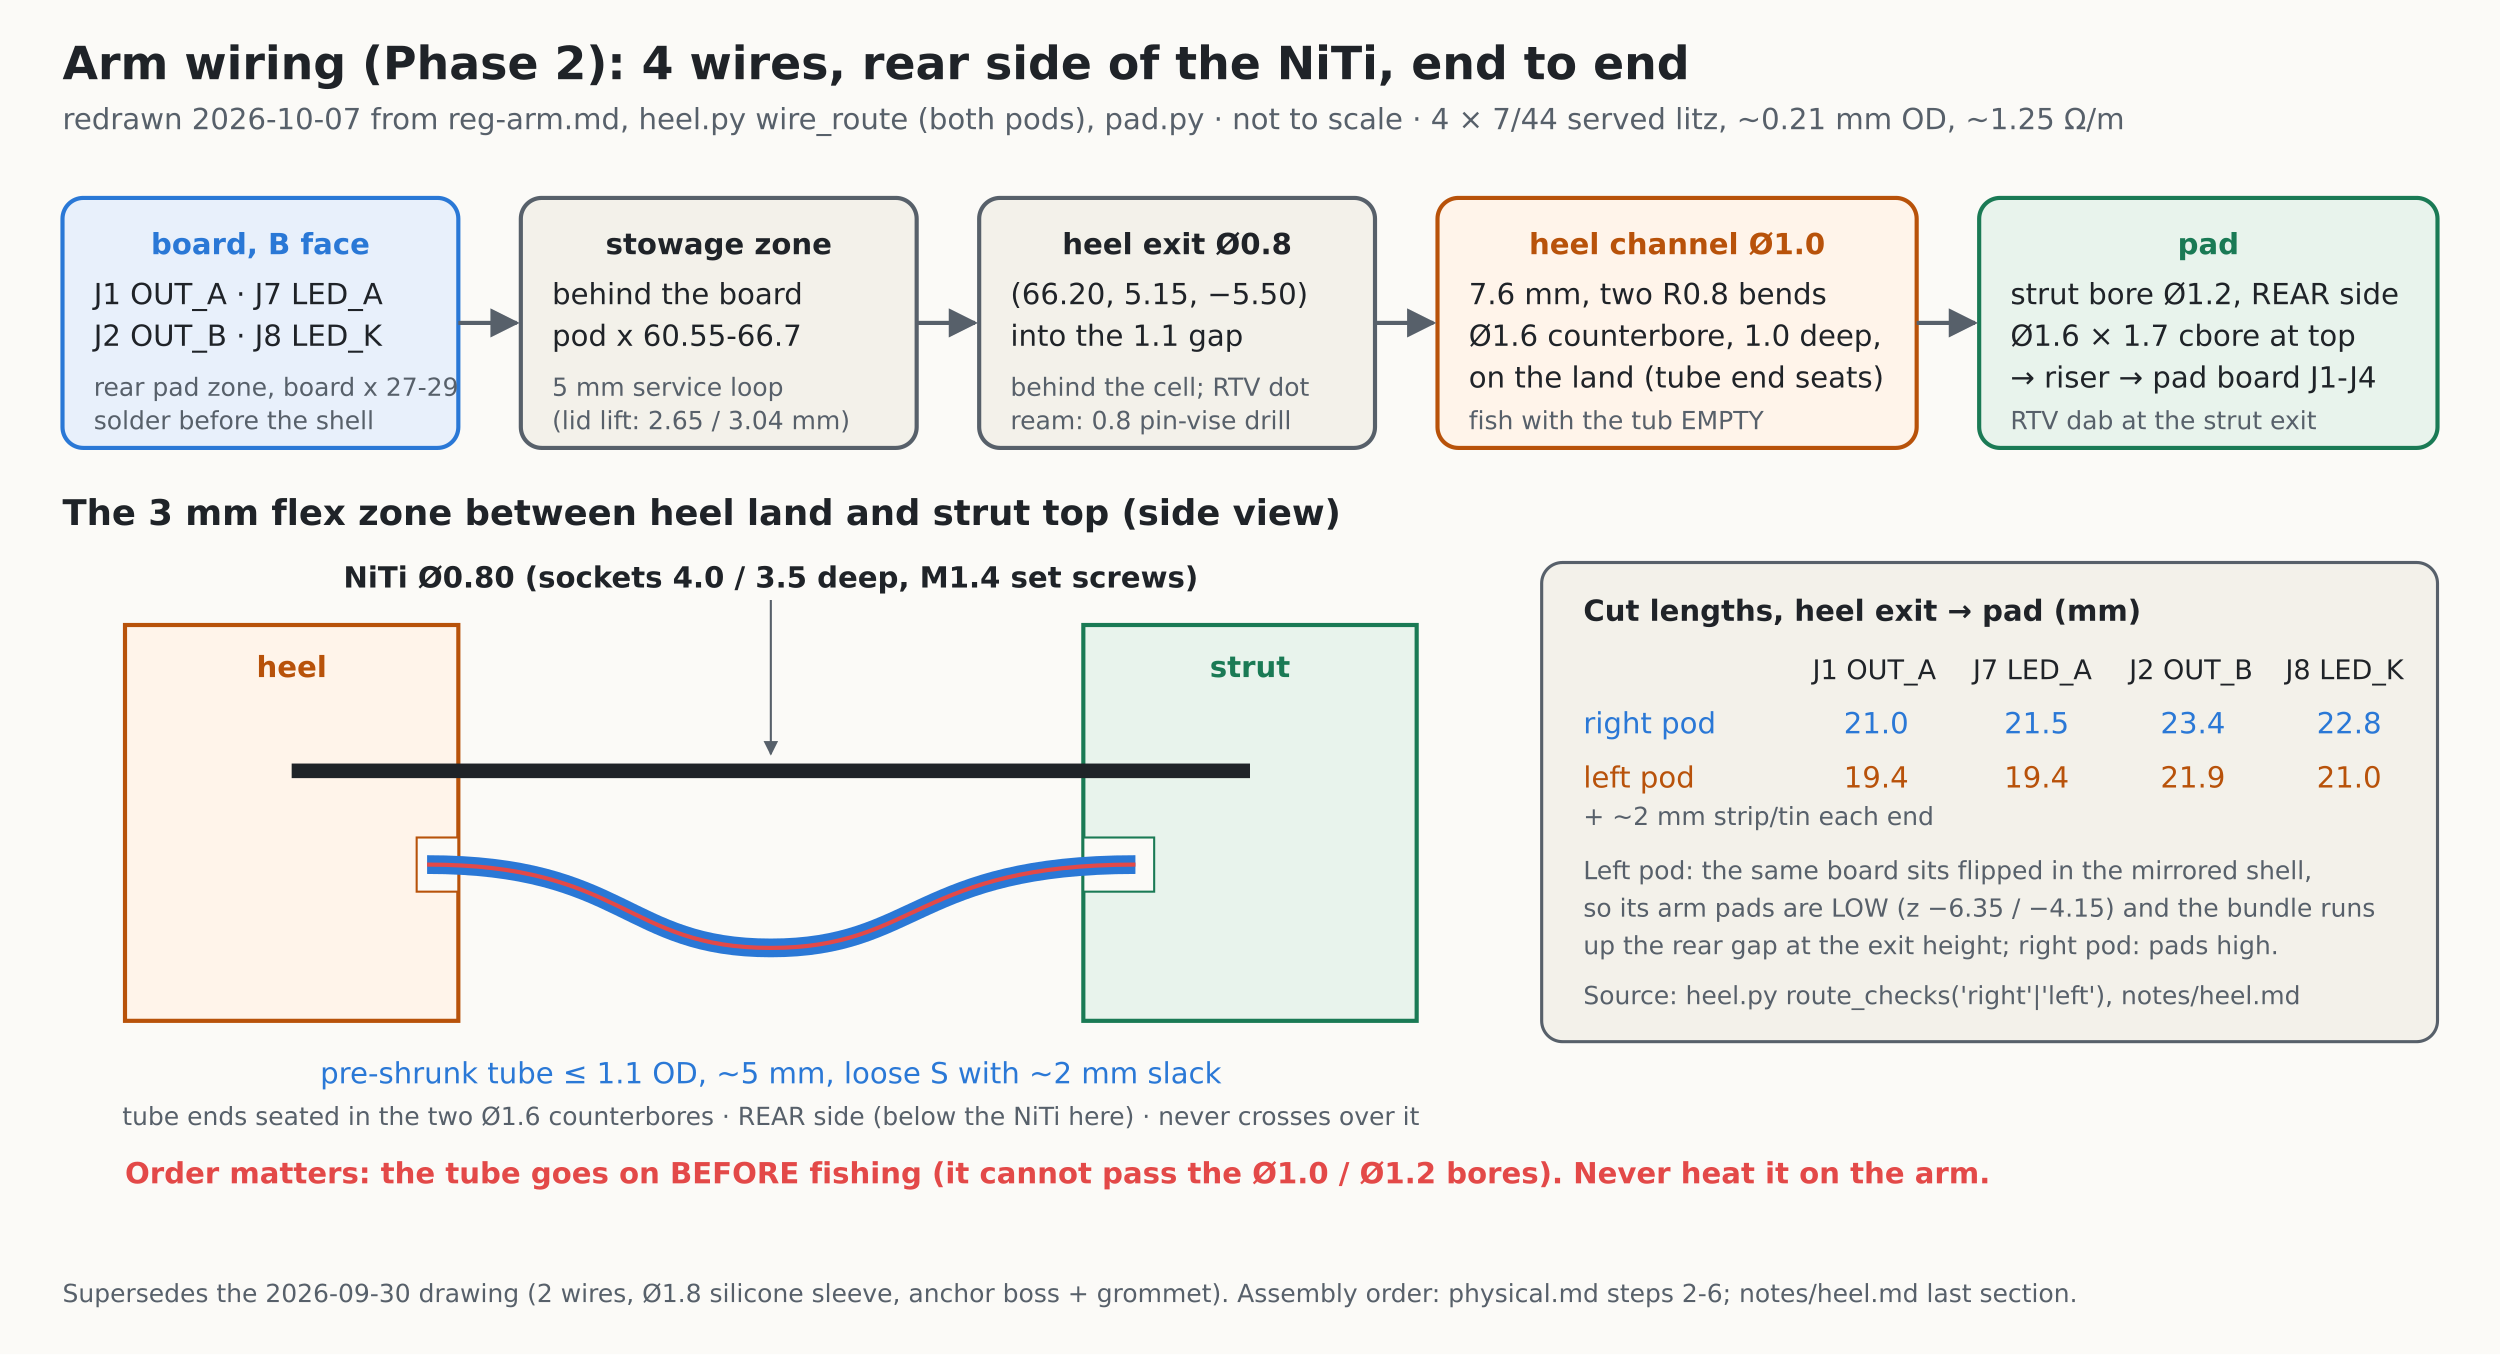
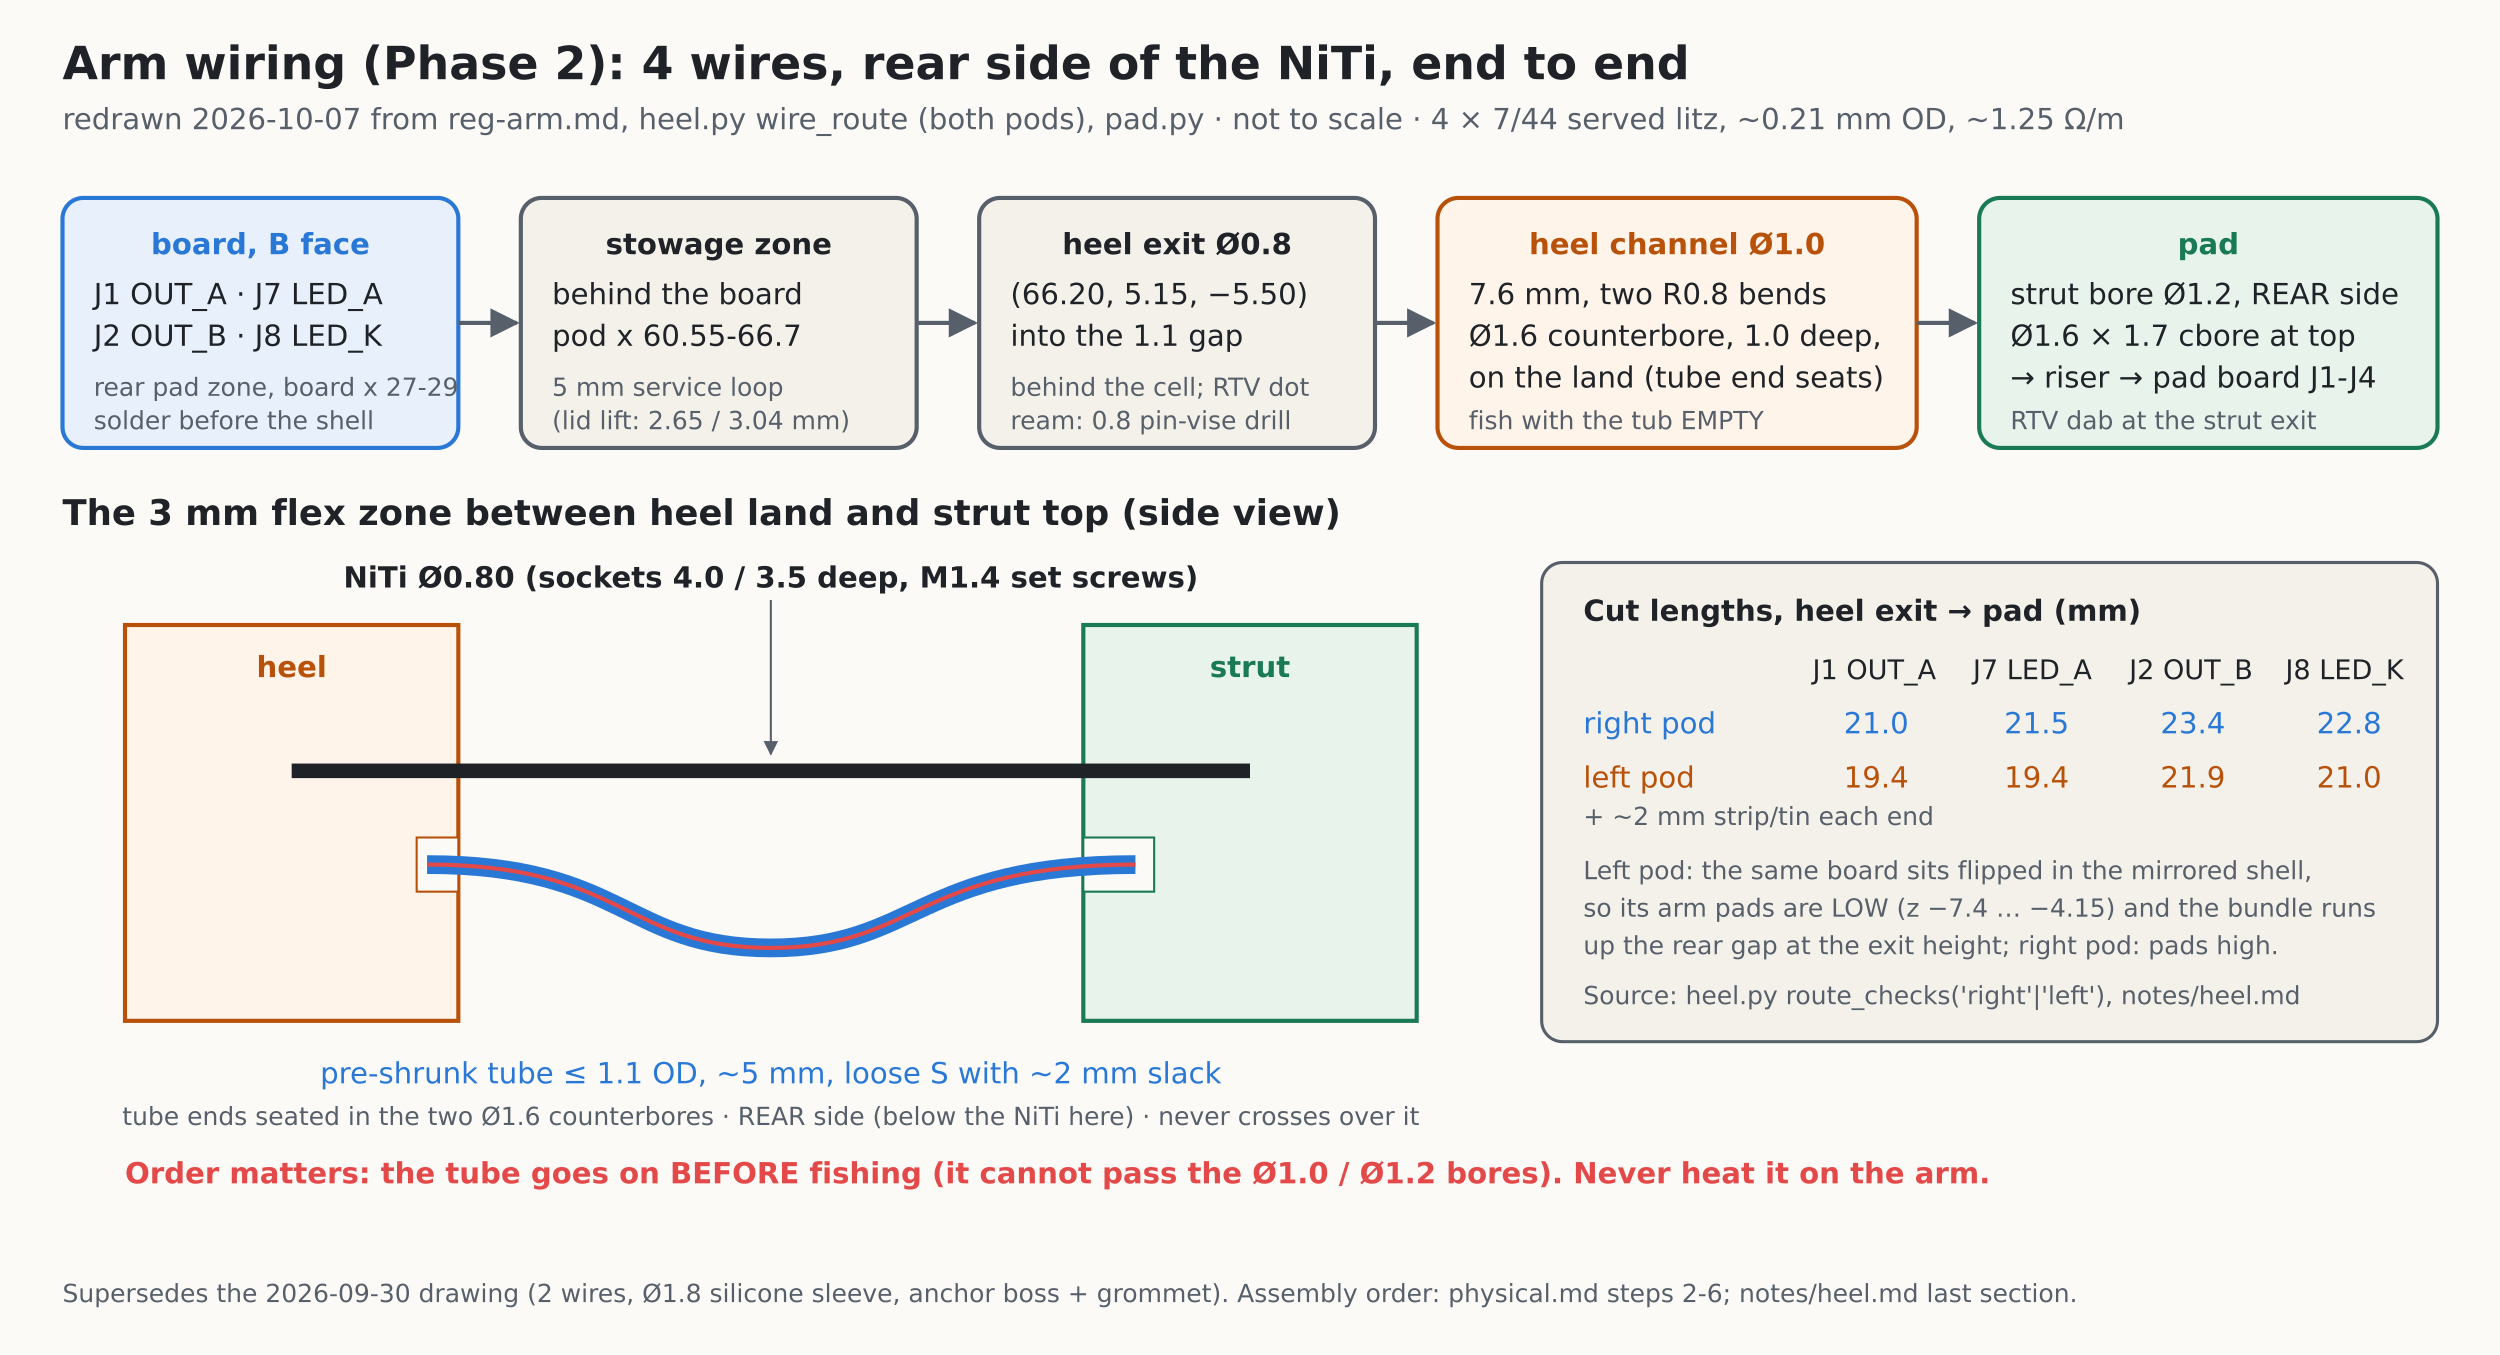
<svg xmlns="http://www.w3.org/2000/svg" viewBox="0 0 1200 650" role="img" aria-label="Arm wiring, Phase 2: four litz wires run from the board's rear B pads through the stowage zone, the heel exit and channel, a shrink tube across the flex zone on the rear side of the NiTi, the strut bore, to the pad board." font-family="DejaVu Sans, Helvetica, Arial, sans-serif" font-size="14">
  <defs>
    <marker id="a" viewBox="0 0 10 10" refX="9" refY="5" markerWidth="7" markerHeight="7" orient="auto">
      <path d="M0,0 L10,5 L0,10 z" fill="#57606a" />
    </marker>
  </defs>
  <rect width="1200" height="650" fill="#fbfaf7" />
  <text x="30" y="38" font-size="22" font-weight="bold" fill="#1f2328">Arm wiring (Phase 2): 4 wires, rear side of the NiTi, end to end</text>
  <text x="30" y="62" fill="#57606a">redrawn 2026-10-07 from reg-arm.md, heel.py wire_route (both pods), pad.py · not to scale · 4 × 7/44 served litz, ~0.21 mm OD, ~1.25 Ω/m</text>
  <g>
    <rect x="30" y="95" width="190" height="120" rx="10" fill="#e8f0fb" stroke="#2a78d6" stroke-width="2" />
    <text x="125" y="122" text-anchor="middle" font-weight="bold" fill="#2a78d6">board, B face</text>
    <text x="45" y="146" fill="#1f2328">J1 OUT_A · J7 LED_A</text>
    <text x="45" y="166" fill="#1f2328">J2 OUT_B · J8 LED_K</text>
    <text x="45" y="190" fill="#57606a" font-size="12">rear pad zone, board x 27-29</text>
    <text x="45" y="206" fill="#57606a" font-size="12">solder before the shell</text>
    <rect x="250" y="95" width="190" height="120" rx="10" fill="#f3f1ea" stroke="#57606a" stroke-width="2" />
    <text x="345" y="122" text-anchor="middle" font-weight="bold" fill="#1f2328">stowage zone</text>
    <text x="265" y="146" fill="#1f2328">behind the board</text>
    <text x="265" y="166" fill="#1f2328">pod x 60.55-66.7</text>
    <text x="265" y="190" fill="#57606a" font-size="12">5 mm service loop</text>
    <text x="265" y="206" fill="#57606a" font-size="12">(lid lift: 2.65 / 3.04 mm)</text>
    <rect x="470" y="95" width="190" height="120" rx="10" fill="#f3f1ea" stroke="#57606a" stroke-width="2" />
    <text x="565" y="122" text-anchor="middle" font-weight="bold" fill="#1f2328">heel exit Ø0.8</text>
    <text x="485" y="146" fill="#1f2328">(66.20, 5.15, −5.50)</text>
    <text x="485" y="166" fill="#1f2328">into the 1.1 gap</text>
    <text x="485" y="190" fill="#57606a" font-size="12">behind the cell; RTV dot</text>
    <text x="485" y="206" fill="#57606a" font-size="12">ream: 0.8 pin-vise drill</text>
    <rect x="690" y="95" width="230" height="120" rx="10" fill="#fff4ea" stroke="#b8520a" stroke-width="2" />
    <text x="805" y="122" text-anchor="middle" font-weight="bold" fill="#b8520a">heel channel Ø1.0</text>
    <text x="705" y="146" fill="#1f2328">7.6 mm, two R0.8 bends</text>
    <text x="705" y="166" fill="#1f2328">Ø1.6 counterbore, 1.0 deep,</text>
    <text x="705" y="186" fill="#1f2328">on the land (tube end seats)</text>
    <text x="705" y="206" fill="#57606a" font-size="12">fish with the tub EMPTY</text>
    <rect x="950" y="95" width="220" height="120" rx="10" fill="#e8f3ec" stroke="#1a7a55" stroke-width="2" />
    <text x="1060" y="122" text-anchor="middle" font-weight="bold" fill="#1a7a55">pad</text>
    <text x="965" y="146" fill="#1f2328">strut bore Ø1.2, REAR side</text>
    <text x="965" y="166" fill="#1f2328">Ø1.6 × 1.7 cbore at top</text>
    <text x="965" y="186" fill="#1f2328">→ riser → pad board J1-J4</text>
    <text x="965" y="206" fill="#57606a" font-size="12">RTV dab at the strut exit</text>
    <line x1="220" y1="155" x2="248" y2="155" stroke="#57606a" stroke-width="2" marker-end="url(#a)" />
    <line x1="440" y1="155" x2="468" y2="155" stroke="#57606a" stroke-width="2" marker-end="url(#a)" />
    <line x1="660" y1="155" x2="688" y2="155" stroke="#57606a" stroke-width="2" marker-end="url(#a)" />
    <line x1="920" y1="155" x2="948" y2="155" stroke="#57606a" stroke-width="2" marker-end="url(#a)" />
  </g>
  <text x="30" y="252" font-size="17" font-weight="bold" fill="#1f2328">The 3 mm flex zone between heel land and strut top (side view)</text>
  <rect x="60" y="300" width="160" height="190" fill="#fff4ea" stroke="#b8520a" stroke-width="2" />
  <text x="140" y="325" text-anchor="middle" font-weight="bold" fill="#b8520a">heel</text>
  <rect x="520" y="300" width="160" height="190" fill="#e8f3ec" stroke="#1a7a55" stroke-width="2" />
  <text x="600" y="325" text-anchor="middle" font-weight="bold" fill="#1a7a55">strut</text>
  <line x1="140" y1="370" x2="600" y2="370" stroke="#1f2328" stroke-width="7" />
  <text x="370" y="282" text-anchor="middle" fill="#1f2328" font-weight="bold">NiTi Ø0.80 (sockets 4.0 / 3.5 deep, M1.4 set screws)</text>
  <line x1="370" y1="288" x2="370" y2="362" stroke="#57606a" stroke-width="1" marker-end="url(#a)" />
  <rect x="200" y="402" width="20" height="26" fill="#fbfaf7" stroke="#b8520a" />
  <rect x="520" y="402" width="34" height="26" fill="#fbfaf7" stroke="#1a7a55" />
  <path d="M205,415 C300,415 300,455 370,455 C440,455 440,415 545,415" fill="none" stroke="#2a78d6" stroke-width="9" />
  <path d="M205,415 C300,415 300,455 370,455 C440,455 440,415 545,415" fill="none" stroke="#e34948" stroke-width="2" />
  <text x="370" y="520" text-anchor="middle" fill="#2a78d6">pre-shrunk tube ≤ 1.1 OD, ~5 mm, loose S with ~2 mm slack</text>
  <text x="370" y="540" text-anchor="middle" fill="#57606a" font-size="12">tube ends seated in the two Ø1.6 counterbores · REAR side (below the NiTi here) · never crosses over it</text>
  <text x="60" y="568" fill="#e34948" font-weight="bold">Order matters: the tube goes on BEFORE fishing (it cannot pass the Ø1.0 / Ø1.2 bores). Never heat it on the arm.</text>
  <rect x="740" y="270" width="430" height="230" rx="10" fill="#f3f1ea" stroke="#57606a" stroke-width="1.5" />
  <text x="760" y="298" font-weight="bold" fill="#1f2328">Cut lengths, heel exit → pad (mm)</text>
  <text x="870" y="326" fill="#1f2328" font-size="13">J1 OUT_A</text>
  <text x="947" y="326" fill="#1f2328" font-size="13">J7 LED_A</text>
  <text x="1022" y="326" fill="#1f2328" font-size="13">J2 OUT_B</text>
  <text x="1097" y="326" fill="#1f2328" font-size="13">J8 LED_K</text>
  <text x="760" y="352" fill="#2a78d6">right pod</text>
  <text x="885" y="352" fill="#2a78d6">21.0</text>
  <text x="962" y="352" fill="#2a78d6">21.5</text>
  <text x="1037" y="352" fill="#2a78d6">23.4</text>
  <text x="1112" y="352" fill="#2a78d6">22.8</text>
  <text x="760" y="378" fill="#b8520a">left pod</text>
  <text x="885" y="378" fill="#b8520a">19.4</text>
  <text x="962" y="378" fill="#b8520a">19.4</text>
  <text x="1037" y="378" fill="#b8520a">21.9</text>
  <text x="1112" y="378" fill="#b8520a">21.0</text>
  <text x="760" y="396" fill="#57606a" font-size="12">+ ~2 mm strip/tin each end</text>
  <text x="760" y="422" fill="#57606a" font-size="12">Left pod: the same board sits flipped in the mirrored shell,</text>
-   <text x="760" y="440" fill="#57606a" font-size="12">so its arm pads are LOW (z −6.35 / −4.15) and the bundle runs</text>
+   <text x="760" y="440" fill="#57606a" font-size="12">so its arm pads are LOW (z −7.4 … −4.15) and the bundle runs</text>
  <text x="760" y="458" fill="#57606a" font-size="12">up the rear gap at the exit height; right pod: pads high.</text>
  <text x="760" y="482" fill="#57606a" font-size="12">Source: heel.py route_checks('right'|'left'), notes/heel.md</text>
  <text x="30" y="625" fill="#57606a" font-size="12">Supersedes the 2026-09-30 drawing (2 wires, Ø1.8 silicone sleeve, anchor boss + grommet). Assembly order: physical.md steps 2-6; notes/heel.md last section.</text>
</svg>
